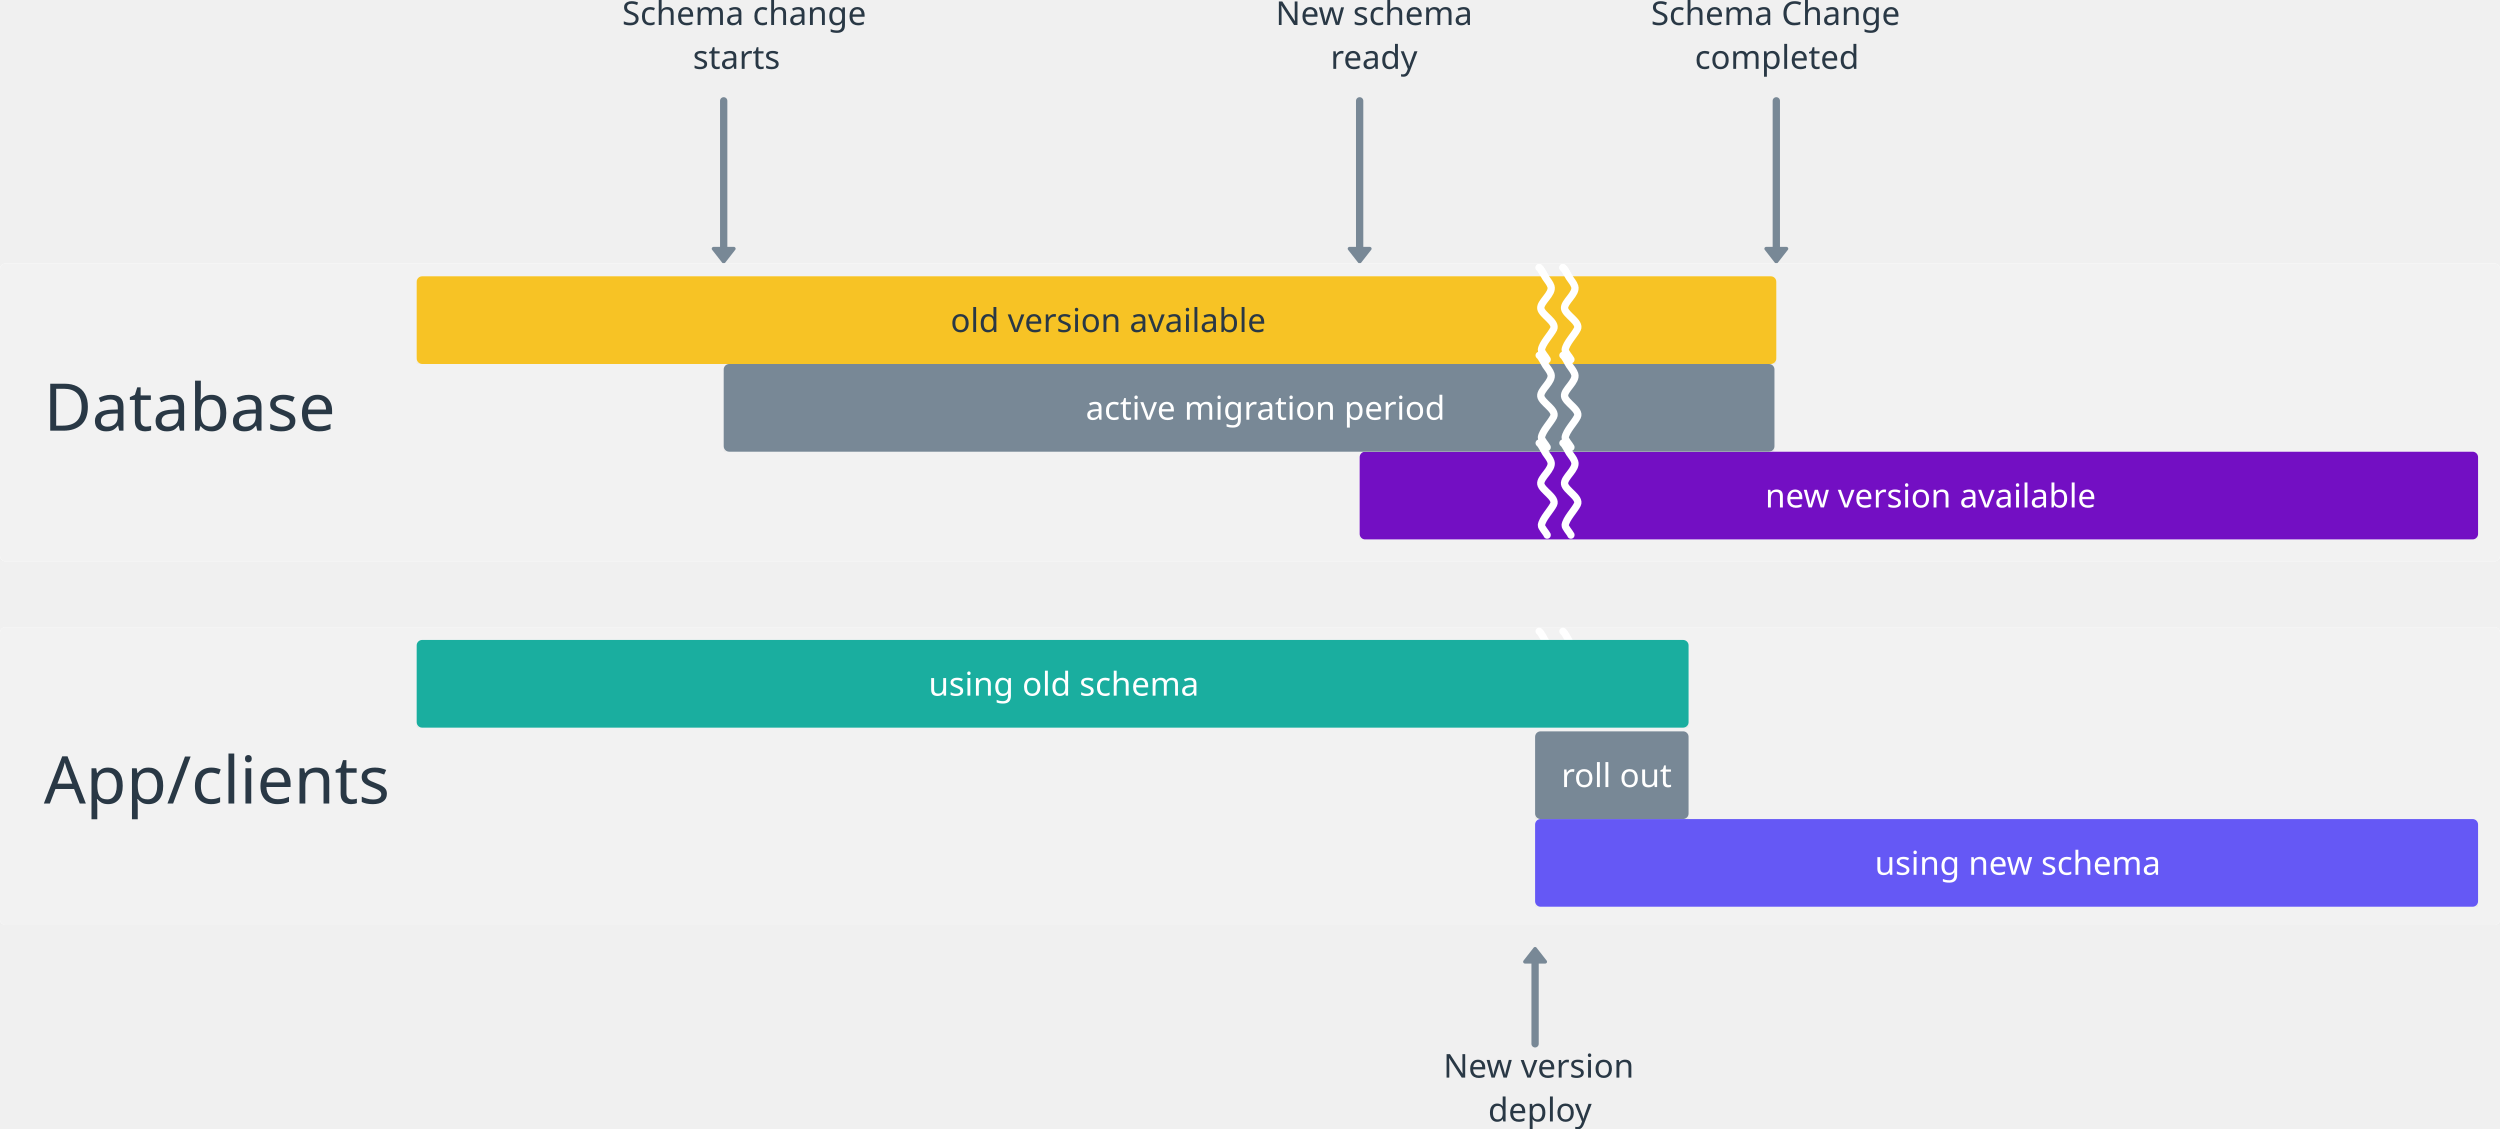
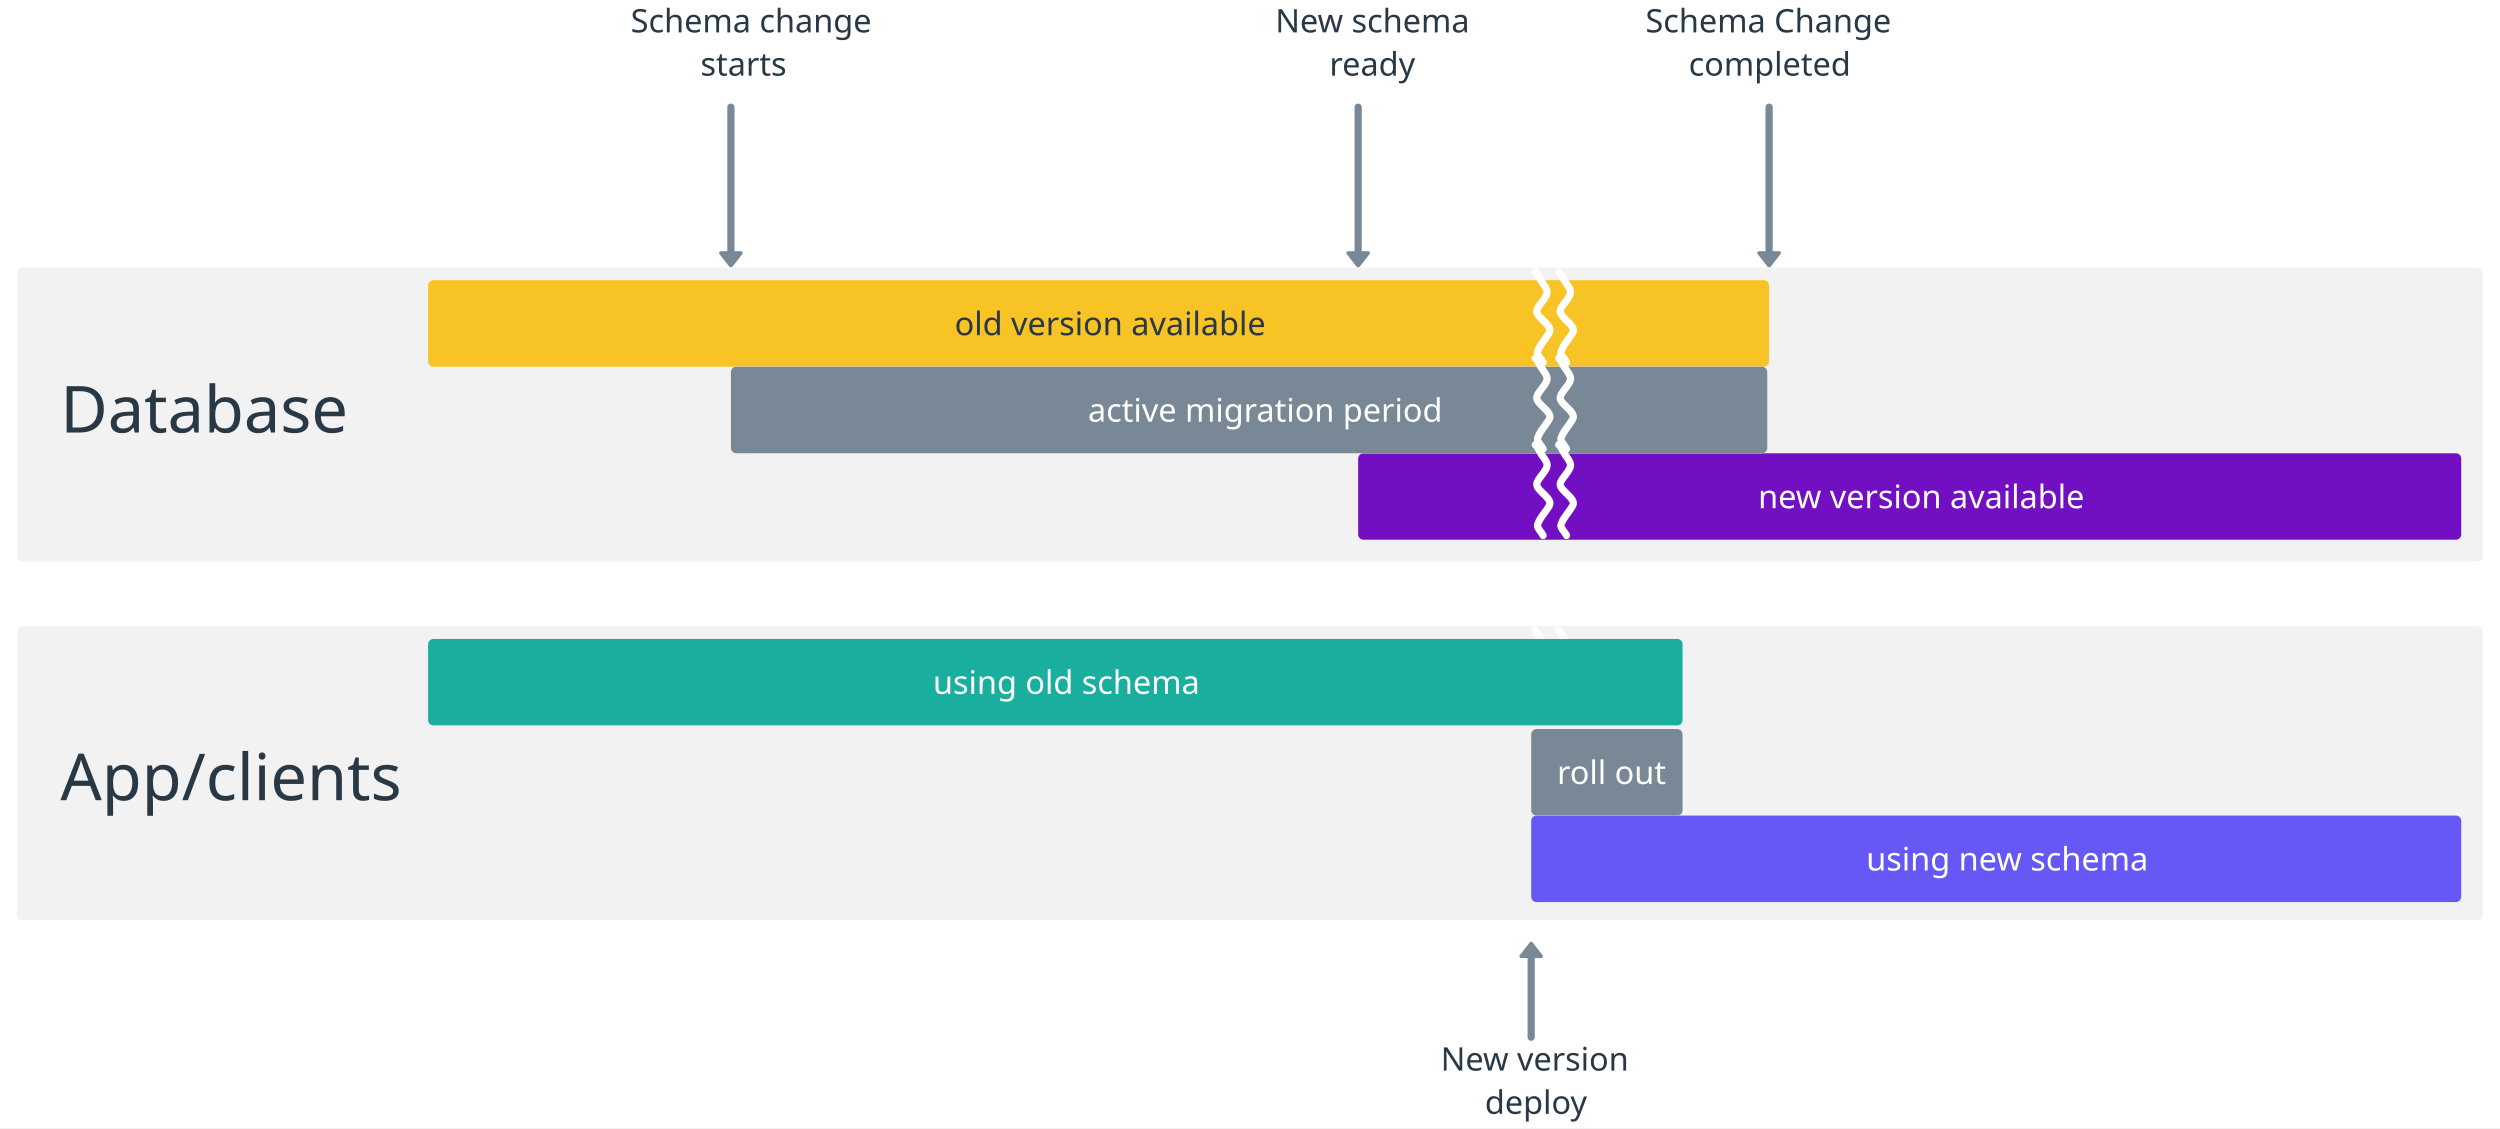
- <svg xmlns="http://www.w3.org/2000/svg" version="1.1" viewBox="-852 -60 1368 617.297" width="1368" height="617.297" id="svg155" style="-moz-osx-font-smoothing:auto;-webkit-font-smoothing:auto">
+ <svg xmlns="http://www.w3.org/2000/svg" version="1.1" viewBox="-852 -60 1387 625.87" width="1387" height="625.87" id="svg155" style="-moz-osx-font-smoothing:auto;-webkit-font-smoothing:auto">
  <defs id="defs1" style="-moz-osx-font-smoothing:auto;-webkit-font-smoothing:auto">
    <style id="style1" style="-moz-osx-font-smoothing:auto;-webkit-font-smoothing:auto">@font-face{
    font-family:"DIN Next";
    font-weight: 400;
    src:url("https://whimsical.com/fonts/139e8e25-0eea-4cb4-a5d4-79048803e73d.eot?#iefix");
    src:url("https://whimsical.com/fonts/139e8e25-0eea-4cb4-a5d4-79048803e73d.eot?#iefix") format("eot"),url("https://whimsical.com/fonts/094b15e3-94bd-435b-a595-d40edfde661a.woff2") format("woff2"),url("https://whimsical.com/fonts/7e5fbe11-4858-4bd1-9ec6-a1d9f9d227aa.woff") format("woff"),url("https://whimsical.com/fonts/0f11eff9-9f05-46f5-9703-027c510065d7.ttf") format("truetype"),url("https://whimsical.com/fonts/48b61978-3f30-4274-823c-5cdcd1876918.svg#48b61978-3f30-4274-823c-5cdcd1876918") format("svg");
}
@font-face{
    font-family:"DIN Next";
    font-weight: 400;
    font-style: italic;
    src:url("https://whimsical.com/fonts/df24d5e8-5087-42fd-99b1-b16042d666c8.eot?#iefix");
    src:url("https://whimsical.com/fonts/df24d5e8-5087-42fd-99b1-b16042d666c8.eot?#iefix") format("eot"),url("https://whimsical.com/fonts/46251881-ffe9-4bfb-99c7-d6ce3bebaf3e.woff2") format("woff2"),url("https://whimsical.com/fonts/790ebbf2-62c5-4a32-946f-99d405f9243e.woff") format("woff"),url("https://whimsical.com/fonts/d28199e6-0f4a-42df-97f4-606701c6f75a.ttf") format("truetype"),url("https://whimsical.com/fonts/37a462c0-d86e-492c-b9ab-35e6bd417f6c.svg#37a462c0-d86e-492c-b9ab-35e6bd417f6c") format("svg");
}
@font-face{
    font-weight: 500;
    font-family:"DIN Next";
    src:url("https://whimsical.com/fonts/c5b058fc-55ce-4e06-a175-5c7d9a7e90f4.eot?#iefix");
    src:url("https://whimsical.com/fonts/c5b058fc-55ce-4e06-a175-5c7d9a7e90f4.eot?#iefix") format("eot"),url("https://whimsical.com/fonts/7b29ae40-30ff-4f99-a2b9-cde88669fa2f.woff2") format("woff2"),url("https://whimsical.com/fonts/bf73077c-e354-4562-a085-f4703eb1d653.woff") format("woff"),url("https://whimsical.com/fonts/0ffa6947-5317-4d07-b525-14d08a028821.ttf") format("truetype"),url("https://whimsical.com/fonts/9e423e45-5450-4991-a157-dbe6cf61eb4e.svg#9e423e45-5450-4991-a157-dbe6cf61eb4e") format("svg");
}
@font-face{
    font-family:"DIN Next";
    font-weight: 500;
    font-style: italic;
    src:url("https://whimsical.com/fonts/9897c008-fd65-48a4-afc7-36de2fea97b9.eot?#iefix");
    src:url("https://whimsical.com/fonts/9897c008-fd65-48a4-afc7-36de2fea97b9.eot?#iefix") format("eot"),url("https://whimsical.com/fonts/c7717981-647d-4b76-8817-33062e42d11f.woff2") format("woff2"),url("https://whimsical.com/fonts/b852cd4c-1255-40b1-a2be-73a9105b0155.woff") format("woff"),url("https://whimsical.com/fonts/821b00ad-e741-4e2d-af1a-85594367c8a2.ttf") format("truetype"),url("https://whimsical.com/fonts/d3e3b689-a6b0-45f2-b279-f5e194f87409.svg#d3e3b689-a6b0-45f2-b279-f5e194f87409") format("svg");
}
@font-face{
    font-weight: 700;
    font-family:"DIN Next";
    src:url("https://whimsical.com/fonts/81cd3b08-fd39-4ae3-8d05-9d24709eba84.eot?#iefix");
    src:url("https://whimsical.com/fonts/81cd3b08-fd39-4ae3-8d05-9d24709eba84.eot?#iefix") format("eot"),url("https://whimsical.com/fonts/31704504-4671-47a6-a61e-397f07410d91.woff2") format("woff2"),url("https://whimsical.com/fonts/b8a280da-481f-44a0-8d9c-1bc64bd7227c.woff") format("woff"),url("https://whimsical.com/fonts/276d122a-0fab-447b-9fc0-5d7fb0eafce2.ttf") format("truetype"),url("https://whimsical.com/fonts/8fb8273a-8213-4928-808b-b5bfaf3fd7e9.svg#8fb8273a-8213-4928-808b-b5bfaf3fd7e9") format("svg");
}
@font-face{
    font-family:"DIN Next";
    font-weight: 700;
    font-style: italic;
    src:url("https://whimsical.com/fonts/00cc6df3-ed32-4004-8dd8-1c576600a408.eot?#iefix");
    src:url("https://whimsical.com/fonts/00cc6df3-ed32-4004-8dd8-1c576600a408.eot?#iefix") format("eot"),url("https://whimsical.com/fonts/4132c4c8-680c-4d6d-9251-a2da38503bbd.woff2") format("woff2"),url("https://whimsical.com/fonts/366401fe-6df4-47be-8f55-8a411cff0dd2.woff") format("woff"),url("https://whimsical.com/fonts/dbe4f7ba-fc16-44a6-a577-571620e9edaf.ttf") format("truetype"),url("https://whimsical.com/fonts/f874edca-ee87-4ccf-8b1d-921fbc3c1c36.svg#f874edca-ee87-4ccf-8b1d-921fbc3c1c36") format("svg");
}

@font-face {
    font-family: 'PFDINMonoPro';
    src:url('https://whimsical.com/fonts/PFDINMonoPro-Regular.woff') format('woff');
    font-weight: 400;
}
@font-face {
    font-family: 'PFDINMonoPro';
    src:url('https://whimsical.com/fonts/PFDINMonoPro-Italic.woff') format('woff');
    font-style: italic;
    font-weight: 400;
}
@font-face {
    font-family: 'PFDINMonoPro';
    src:url('https://whimsical.com/fonts/PFDINMonoPro-Bold.woff') format('woff');
    font-weight: 700;
}
@font-face {
    font-family: 'PFDINMonoPro';
    src:url('https://whimsical.com/fonts/PFDINMonoPro-BoldItalic.woff') format('woff');
    font-style: italic;
    font-weight: 700;
}
* {-webkit-font-smoothing: auto; -moz-osx-font-smoothing: auto;}@media print { svg { width: 100%; height: 100%; } }</style>
    <g id="g1" style="-moz-osx-font-smoothing:auto;-webkit-font-smoothing:auto">
      <filter id="white-fill-shadow" x="0" y="0" width="1" height="1" style="-moz-osx-font-smoothing:auto;-webkit-font-smoothing:auto">
        <feDropShadow dx="0" dy="2" stdDeviation="6" flood-opacity="0.03" flood-color="#000000" />
      </filter>
      <filter id="light-gray-fill-shadow" style="-moz-osx-font-smoothing:auto;-webkit-font-smoothing:auto">
        <feDropShadow dx="0" dy="2" stdDeviation="6" flood-opacity="0.09" flood-color="#000000" />
      </filter>
      <filter id="yellow-fill-shadow" x="0" y="0" width="1" height="1" style="-moz-osx-font-smoothing:auto;-webkit-font-smoothing:auto">
        <feDropShadow dx="0" dy="2" stdDeviation="6" flood-opacity="0.12" flood-color="#000000" />
      </filter>
      <filter id="fill-shadow" x="0" y="0" width="1" height="1" style="-moz-osx-font-smoothing:auto;-webkit-font-smoothing:auto">
        <feDropShadow dx="0" dy="2" stdDeviation="6" flood-opacity="0.16" flood-color="#000000" />
      </filter>
      <filter id="frame-shadow" style="-moz-osx-font-smoothing:auto;-webkit-font-smoothing:auto">
        <feDropShadow dx="0" dy="3" stdDeviation="8" flood-opacity="0.06" flood-color="#000000" />
      </filter>
      <filter id="button-shadow" style="-moz-osx-font-smoothing:auto;-webkit-font-smoothing:auto">
        <feDropShadow dx="0" dy="2" stdDeviation="6" flood-opacity="0.03" flood-color="#000000" />
      </filter>
      <filter id="button-hover-shadow" style="-moz-osx-font-smoothing:auto;-webkit-font-smoothing:auto">
        <feDropShadow dx="0" dy="2" stdDeviation="6" flood-opacity="0.08" flood-color="#000000" />
      </filter>
      <filter id="badge-shadow" style="-moz-osx-font-smoothing:auto;-webkit-font-smoothing:auto">
        <feDropShadow dx="0" dy="2" stdDeviation="6" flood-opacity="0.08" flood-color="#000000" />
      </filter>
    </g>
  </defs>
-   <g id="g16" style="-moz-osx-font-smoothing:auto;-webkit-font-smoothing:auto" transform="translate(0,-28.82422)">
+   <rect width="100%" height="100%" fill="#ffffff" id="rect1" x="-852" y="-60" style="-moz-osx-font-smoothing:auto;-webkit-font-smoothing:auto" />
+   <g id="g16" style="-moz-osx-font-smoothing:auto;-webkit-font-smoothing:auto" transform="translate(9.5,-24.53745)">
    <g class="content" id="g15" style="-moz-osx-font-smoothing:auto;-webkit-font-smoothing:auto">
      <g id="g14" style="-moz-osx-font-smoothing:auto;-webkit-font-smoothing:auto">
        <g id="g13" style="-moz-osx-font-smoothing:auto;-webkit-font-smoothing:auto">
          <g id="g9" style="-moz-osx-font-smoothing:auto;-webkit-font-smoothing:auto">
            <g id="g8" style="-moz-osx-font-smoothing:auto;-webkit-font-smoothing:auto">
              <g id="g7" style="-moz-osx-font-smoothing:auto;-webkit-font-smoothing:auto" />
              <text fill="#293845" id="text7" style="-moz-osx-font-smoothing:auto;-webkit-font-smoothing:auto">
                <tspan x="-153.958" y="-17.5" font-family="'DIN Next', sans-serif" font-size="18px" font-style="normal" font-weight="normal" id="tspan7" style="-moz-osx-font-smoothing:auto;-webkit-font-smoothing:auto">New schema</tspan>
              </text>
            </g>
          </g>
          <g id="g12" style="-moz-osx-font-smoothing:auto;-webkit-font-smoothing:auto">
            <g id="g11" style="-moz-osx-font-smoothing:auto;-webkit-font-smoothing:auto">
              <g id="g10" style="-moz-osx-font-smoothing:auto;-webkit-font-smoothing:auto" />
              <text fill="#293845" id="text10" style="-moz-osx-font-smoothing:auto;-webkit-font-smoothing:auto">
                <tspan x="-123.941" y="6.5" font-family="'DIN Next', sans-serif" font-size="18px" font-style="normal" font-weight="normal" id="tspan10" style="-moz-osx-font-smoothing:auto;-webkit-font-smoothing:auto">ready</tspan>
              </text>
            </g>
          </g>
        </g>
      </g>
    </g>
  </g>
-   <g id="g18" style="-moz-osx-font-smoothing:auto;-webkit-font-smoothing:auto" transform="translate(0,-28.82422)">
+   <g id="g18" style="-moz-osx-font-smoothing:auto;-webkit-font-smoothing:auto" transform="translate(9.5,-24.53745)">
    <g id="g17" style="-moz-osx-font-smoothing:auto;-webkit-font-smoothing:auto">
      <line stroke="#788896" fill="none" stroke-linejoin="round" y1="24" stroke-linecap="round" stroke-width="4" x1="-108" y2="108" x2="-108" id="line16" style="-moz-osx-font-smoothing:auto;-webkit-font-smoothing:auto" />
      <polygon points="-113.541,104.908 -102.459,104.908 -108,112 " fill="#788896" stroke="#788896" stroke-width="2" stroke-linecap="round" stroke-linejoin="round" id="polygon16" style="-moz-osx-font-smoothing:auto;-webkit-font-smoothing:auto" />
    </g>
  </g>
-   <g id="g33" style="-moz-osx-font-smoothing:auto;-webkit-font-smoothing:auto" transform="translate(0,-28.82422)">
+   <g id="g33" style="-moz-osx-font-smoothing:auto;-webkit-font-smoothing:auto" transform="translate(9.5,-24.53745)">
    <g class="content" id="g32" style="-moz-osx-font-smoothing:auto;-webkit-font-smoothing:auto">
      <g id="g31" style="-moz-osx-font-smoothing:auto;-webkit-font-smoothing:auto">
        <g id="g30" style="-moz-osx-font-smoothing:auto;-webkit-font-smoothing:auto">
          <g id="g26" style="-moz-osx-font-smoothing:auto;-webkit-font-smoothing:auto">
            <g id="g25" style="-moz-osx-font-smoothing:auto;-webkit-font-smoothing:auto">
              <g id="g24" style="-moz-osx-font-smoothing:auto;-webkit-font-smoothing:auto" />
              <text fill="#293845" id="text24" style="-moz-osx-font-smoothing:auto;-webkit-font-smoothing:auto">
                <tspan x="51.407" y="-17.5" font-family="'DIN Next', sans-serif" font-size="18px" font-style="normal" font-weight="normal" id="tspan24" style="-moz-osx-font-smoothing:auto;-webkit-font-smoothing:auto">Schema Change</tspan>
              </text>
            </g>
          </g>
          <g id="g29" style="-moz-osx-font-smoothing:auto;-webkit-font-smoothing:auto">
            <g id="g28" style="-moz-osx-font-smoothing:auto;-webkit-font-smoothing:auto">
              <g id="g27" style="-moz-osx-font-smoothing:auto;-webkit-font-smoothing:auto" />
              <text fill="#293845" id="text27" style="-moz-osx-font-smoothing:auto;-webkit-font-smoothing:auto">
                <tspan x="75.374" y="6.5" font-family="'DIN Next', sans-serif" font-size="18px" font-style="normal" font-weight="normal" id="tspan27" style="-moz-osx-font-smoothing:auto;-webkit-font-smoothing:auto">completed</tspan>
              </text>
            </g>
          </g>
        </g>
      </g>
    </g>
  </g>
-   <g id="g35" style="-moz-osx-font-smoothing:auto;-webkit-font-smoothing:auto" transform="translate(0,-28.82422)">
+   <g id="g35" style="-moz-osx-font-smoothing:auto;-webkit-font-smoothing:auto" transform="translate(9.5,-24.53745)">
    <g id="g34" style="-moz-osx-font-smoothing:auto;-webkit-font-smoothing:auto">
      <line stroke="#788896" fill="none" stroke-linejoin="round" y1="24" stroke-linecap="round" stroke-width="4" x1="120" y2="108" x2="120" id="line33" style="-moz-osx-font-smoothing:auto;-webkit-font-smoothing:auto" />
      <polygon points="114.459,104.908 125.541,104.908 120,112 " fill="#788896" stroke="#788896" stroke-width="2" stroke-linecap="round" stroke-linejoin="round" id="polygon33" style="-moz-osx-font-smoothing:auto;-webkit-font-smoothing:auto" />
    </g>
  </g>
-   <g id="g52" style="-moz-osx-font-smoothing:auto;-webkit-font-smoothing:auto" transform="translate(0,-28.82422)">
+   <g id="g52" style="-moz-osx-font-smoothing:auto;-webkit-font-smoothing:auto" transform="translate(9.5,-24.53745)">
    <g class="content" id="g51" style="-moz-osx-font-smoothing:auto;-webkit-font-smoothing:auto">
      <g id="g45" style="-moz-osx-font-smoothing:auto;-webkit-font-smoothing:auto">
        <g id="g44" style="-moz-osx-font-smoothing:auto;-webkit-font-smoothing:auto">
          <g id="g43" style="-moz-osx-font-smoothing:auto;-webkit-font-smoothing:auto">
            <g id="g42" style="-moz-osx-font-smoothing:auto;-webkit-font-smoothing:auto">
              <g id="g41" style="-moz-osx-font-smoothing:auto;-webkit-font-smoothing:auto" />
              <text fill="#293845" id="text41" style="-moz-osx-font-smoothing:auto;-webkit-font-smoothing:auto">
                <tspan x="-511.587" y="-17.5" font-family="'DIN Next', sans-serif" font-size="18px" font-style="normal" font-weight="normal" id="tspan41" style="-moz-osx-font-smoothing:auto;-webkit-font-smoothing:auto">Schema change</tspan>
              </text>
            </g>
          </g>
        </g>
      </g>
      <g id="g50" style="-moz-osx-font-smoothing:auto;-webkit-font-smoothing:auto">
        <g id="g49" style="-moz-osx-font-smoothing:auto;-webkit-font-smoothing:auto">
          <g id="g48" style="-moz-osx-font-smoothing:auto;-webkit-font-smoothing:auto">
            <g id="g47" style="-moz-osx-font-smoothing:auto;-webkit-font-smoothing:auto">
              <g id="g46" style="-moz-osx-font-smoothing:auto;-webkit-font-smoothing:auto" />
              <text fill="#293845" id="text46" style="-moz-osx-font-smoothing:auto;-webkit-font-smoothing:auto">
                <tspan x="-472.87" y="6.5" font-family="'DIN Next', sans-serif" font-size="18px" font-style="normal" font-weight="normal" id="tspan46" style="-moz-osx-font-smoothing:auto;-webkit-font-smoothing:auto">starts</tspan>
              </text>
            </g>
          </g>
        </g>
      </g>
    </g>
  </g>
-   <g id="g54" style="-moz-osx-font-smoothing:auto;-webkit-font-smoothing:auto" transform="translate(0,-28.82422)">
+   <g id="g54" style="-moz-osx-font-smoothing:auto;-webkit-font-smoothing:auto" transform="translate(9.5,-24.53745)">
    <g id="g53" style="-moz-osx-font-smoothing:auto;-webkit-font-smoothing:auto">
      <line stroke="#788896" fill="none" stroke-linejoin="round" y1="24" stroke-linecap="round" stroke-width="4" x1="-456" y2="108" x2="-456" id="line52" style="-moz-osx-font-smoothing:auto;-webkit-font-smoothing:auto" />
      <polygon points="-461.541,104.908 -450.459,104.908 -456,112 " fill="#788896" stroke="#788896" stroke-width="2" stroke-linecap="round" stroke-linejoin="round" id="polygon52" style="-moz-osx-font-smoothing:auto;-webkit-font-smoothing:auto" />
    </g>
  </g>
-   <g id="g104" style="-moz-osx-font-smoothing:auto;-webkit-font-smoothing:auto" transform="translate(0,-28.82422)">
+   <g id="g104" style="-moz-osx-font-smoothing:auto;-webkit-font-smoothing:auto" transform="translate(9.5,-24.53745)">
    <rect x="-852" y="113" width="1368" height="163" rx="3" ry="3" fill="#ffffff" filter="url(#white-fill-shadow)" id="rect54" style="-moz-osx-font-smoothing:auto;-webkit-font-smoothing:auto" />
    <g id="g55" style="-moz-osx-font-smoothing:auto;-webkit-font-smoothing:auto">
      <rect x="-852" y="113" width="1368" height="163" rx="3" ry="3" fill="#FFFFFF" id="rect55" style="fill:#f2f2f2;-moz-osx-font-smoothing:auto;-webkit-font-smoothing:auto" />
    </g>
    <g id="g103" style="-moz-osx-font-smoothing:auto;-webkit-font-smoothing:auto">
      <g id="g59" style="-moz-osx-font-smoothing:auto;-webkit-font-smoothing:auto">
        <g id="g58" style="-moz-osx-font-smoothing:auto;-webkit-font-smoothing:auto">
          <g id="g56" style="-moz-osx-font-smoothing:auto;-webkit-font-smoothing:auto">
            <path d="m -9.76,115.272 c 1.305,1.076 2.532,3.97 3.493,5.436 1.022,1.56 2.382,3.041 2.947,4.812 1.274,3.997 -6.067,8.626 -5.547,12.142 0.521,3.516 8.823,7.458 7.001,11.202 -1.508,3.099 -6.227,7.839 -6.67,11.365 -0.142,1.133 2.521,4.067 3.091,5.213 0.045,0.09 0.045,0.405 0.045,0.079" fill="none" stroke="#ffffff" stroke-linecap="round" stroke-linejoin="round" stroke-width="4" id="path55" style="-moz-osx-font-smoothing:auto;-webkit-font-smoothing:auto" />
          </g>
          <g id="g57" style="-moz-osx-font-smoothing:auto;-webkit-font-smoothing:auto">
            <path d="m 3.24,115.272 c 1.305,1.076 2.532,3.97 3.493,5.436 1.022,1.56 2.382,3.041 2.947,4.812 1.274,3.997 -6.067,8.626 -5.547,12.142 0.521,3.516 8.823,7.458 7.001,11.202 -1.508,3.099 -6.227,7.839 -6.67,11.365 -0.142,1.133 2.521,4.067 3.091,5.213 0.045,0.09 0.045,0.405 0.045,0.079" fill="none" stroke="#ffffff" stroke-linecap="round" stroke-linejoin="round" stroke-width="4" id="path56" style="-moz-osx-font-smoothing:auto;-webkit-font-smoothing:auto" />
          </g>
        </g>
      </g>
      <g id="g67" style="-moz-osx-font-smoothing:auto;-webkit-font-smoothing:auto">
        <rect x="-108" y="216" width="612" height="48" rx="3" ry="3" fill="#ffffff" filter="url(#fill-shadow)" id="rect59" style="-moz-osx-font-smoothing:auto;-webkit-font-smoothing:auto" />
        <g id="g66" style="-moz-osx-font-smoothing:auto;-webkit-font-smoothing:auto">
          <rect x="-108" y="216" width="612" height="48" rx="3" ry="3" fill="#730fc3" id="rect60" style="-moz-osx-font-smoothing:auto;-webkit-font-smoothing:auto" />
          <g class="content" id="g65" style="-moz-osx-font-smoothing:auto;-webkit-font-smoothing:auto">
            <g id="g64" style="-moz-osx-font-smoothing:auto;-webkit-font-smoothing:auto">
              <g id="g63" style="-moz-osx-font-smoothing:auto;-webkit-font-smoothing:auto">
                <g id="g62" style="-moz-osx-font-smoothing:auto;-webkit-font-smoothing:auto">
                  <g id="g61" style="-moz-osx-font-smoothing:auto;-webkit-font-smoothing:auto">
                    <g id="g60" style="-moz-osx-font-smoothing:auto;-webkit-font-smoothing:auto" />
                    <text fill="#ffffff" id="text60" style="-moz-osx-font-smoothing:auto;-webkit-font-smoothing:auto">
                      <tspan x="113.904" y="246.5" font-family="'DIN Next', sans-serif" font-size="18px" font-style="normal" font-weight="normal" id="tspan60" style="-moz-osx-font-smoothing:auto;-webkit-font-smoothing:auto">new version available</tspan>
                    </text>
                  </g>
                </g>
              </g>
            </g>
          </g>
        </g>
      </g>
      <g id="g75" style="-moz-osx-font-smoothing:auto;-webkit-font-smoothing:auto">
        <rect x="-624" y="120" width="744" height="48" rx="3" ry="3" fill="#ffffff" filter="url(#yellow-fill-shadow)" id="rect67" style="-moz-osx-font-smoothing:auto;-webkit-font-smoothing:auto" />
        <g id="g74" style="-moz-osx-font-smoothing:auto;-webkit-font-smoothing:auto">
          <rect x="-624" y="120" width="744" height="48" rx="3" ry="3" fill="#f7c325" id="rect68" style="-moz-osx-font-smoothing:auto;-webkit-font-smoothing:auto" />
          <g class="content" id="g73" style="-moz-osx-font-smoothing:auto;-webkit-font-smoothing:auto">
            <g id="g72" style="-moz-osx-font-smoothing:auto;-webkit-font-smoothing:auto">
              <g id="g71" style="-moz-osx-font-smoothing:auto;-webkit-font-smoothing:auto">
                <g id="g70" style="-moz-osx-font-smoothing:auto;-webkit-font-smoothing:auto">
                  <g id="g69" style="-moz-osx-font-smoothing:auto;-webkit-font-smoothing:auto">
                    <g id="g68" style="-moz-osx-font-smoothing:auto;-webkit-font-smoothing:auto" />
                    <text fill="#293845" id="text68" style="-moz-osx-font-smoothing:auto;-webkit-font-smoothing:auto">
                      <tspan x="-331.866" y="150.5" font-family="'DIN Next', sans-serif" font-size="18px" font-style="normal" font-weight="normal" id="tspan68" style="-moz-osx-font-smoothing:auto;-webkit-font-smoothing:auto">old version available</tspan>
                    </text>
                  </g>
                </g>
              </g>
            </g>
          </g>
        </g>
      </g>
      <g id="g83" style="-moz-osx-font-smoothing:auto;-webkit-font-smoothing:auto">
        <rect x="-456" y="168" width="575" height="48" rx="3" ry="3" fill="#ffffff" filter="url(#fill-shadow)" id="rect75" style="-moz-osx-font-smoothing:auto;-webkit-font-smoothing:auto" />
        <g id="g82" style="-moz-osx-font-smoothing:auto;-webkit-font-smoothing:auto">
          <rect x="-456" y="168" width="575" height="48" rx="3" ry="3" fill="#788896" id="rect76" style="-moz-osx-font-smoothing:auto;-webkit-font-smoothing:auto" />
          <g class="content" id="g81" style="-moz-osx-font-smoothing:auto;-webkit-font-smoothing:auto">
            <g id="g80" style="-moz-osx-font-smoothing:auto;-webkit-font-smoothing:auto">
              <g id="g79" style="-moz-osx-font-smoothing:auto;-webkit-font-smoothing:auto">
                <g id="g78" style="-moz-osx-font-smoothing:auto;-webkit-font-smoothing:auto">
                  <g id="g77" style="-moz-osx-font-smoothing:auto;-webkit-font-smoothing:auto">
                    <g id="g76" style="-moz-osx-font-smoothing:auto;-webkit-font-smoothing:auto" />
                    <text fill="#ffffff" id="text76" style="-moz-osx-font-smoothing:auto;-webkit-font-smoothing:auto">
                      <tspan x="-257.897" y="198.5" font-family="'DIN Next', sans-serif" font-size="18px" font-style="normal" font-weight="normal" id="tspan76" style="-moz-osx-font-smoothing:auto;-webkit-font-smoothing:auto">active migration period</tspan>
                    </text>
                  </g>
                </g>
              </g>
            </g>
          </g>
        </g>
      </g>
      <g id="g87" style="-moz-osx-font-smoothing:auto;-webkit-font-smoothing:auto">
        <g id="g86" style="-moz-osx-font-smoothing:auto;-webkit-font-smoothing:auto">
          <g id="g84" style="-moz-osx-font-smoothing:auto;-webkit-font-smoothing:auto">
            <path d="m -9.76,163.272 c 1.305,1.076 2.532,3.97 3.493,5.436 1.022,1.56 2.382,3.041 2.947,4.812 1.274,3.997 -6.067,8.626 -5.547,12.142 0.521,3.516 8.823,7.458 7.001,11.202 -1.508,3.099 -6.227,7.839 -6.67,11.365 -0.142,1.133 2.521,4.067 3.091,5.213 0.045,0.09 0.045,0.405 0.045,0.079" fill="none" stroke="#ffffff" stroke-linecap="round" stroke-linejoin="round" stroke-width="4" id="path83" style="-moz-osx-font-smoothing:auto;-webkit-font-smoothing:auto" />
          </g>
          <g id="g85" style="-moz-osx-font-smoothing:auto;-webkit-font-smoothing:auto">
            <path d="m 3.24,163.272 c 1.305,1.076 2.532,3.97 3.493,5.436 1.022,1.56 2.382,3.041 2.947,4.812 1.274,3.997 -6.067,8.626 -5.547,12.142 0.521,3.516 8.823,7.458 7.001,11.202 -1.508,3.099 -6.227,7.839 -6.67,11.365 -0.142,1.133 2.521,4.067 3.091,5.213 0.045,0.09 0.045,0.405 0.045,0.079" fill="none" stroke="#ffffff" stroke-linecap="round" stroke-linejoin="round" stroke-width="4" id="path84" style="-moz-osx-font-smoothing:auto;-webkit-font-smoothing:auto" />
          </g>
        </g>
      </g>
      <g id="g91" style="-moz-osx-font-smoothing:auto;-webkit-font-smoothing:auto">
        <g id="g90" style="-moz-osx-font-smoothing:auto;-webkit-font-smoothing:auto">
          <g id="g88" style="-moz-osx-font-smoothing:auto;-webkit-font-smoothing:auto">
            <path d="m -9.76,211.272 c 1.305,1.076 2.532,3.97 3.493,5.436 1.022,1.56 2.382,3.041 2.947,4.812 1.274,3.997 -6.067,8.626 -5.547,12.142 0.521,3.516 8.823,7.458 7.001,11.202 -1.508,3.099 -6.227,7.839 -6.67,11.365 -0.142,1.133 2.521,4.067 3.091,5.213 0.045,0.09 0.045,0.405 0.045,0.079" fill="none" stroke="#ffffff" stroke-linecap="round" stroke-linejoin="round" stroke-width="4" id="path87" style="-moz-osx-font-smoothing:auto;-webkit-font-smoothing:auto" />
          </g>
          <g id="g89" style="-moz-osx-font-smoothing:auto;-webkit-font-smoothing:auto">
            <path d="m 3.24,211.272 c 1.305,1.076 2.532,3.97 3.493,5.436 1.022,1.56 2.382,3.041 2.947,4.812 1.274,3.997 -6.067,8.626 -5.547,12.142 0.521,3.516 8.823,7.458 7.001,11.202 -1.508,3.099 -6.227,7.839 -6.67,11.365 -0.142,1.133 2.521,4.067 3.091,5.213 0.045,0.09 0.045,0.405 0.045,0.079" fill="none" stroke="#ffffff" stroke-linecap="round" stroke-linejoin="round" stroke-width="4" id="path88" style="-moz-osx-font-smoothing:auto;-webkit-font-smoothing:auto" />
          </g>
        </g>
      </g>
      <g id="g98" style="-moz-osx-font-smoothing:auto;-webkit-font-smoothing:auto">
        <g class="content" id="g97" style="-moz-osx-font-smoothing:auto;-webkit-font-smoothing:auto">
          <g id="g96" style="-moz-osx-font-smoothing:auto;-webkit-font-smoothing:auto">
            <g id="g95" style="-moz-osx-font-smoothing:auto;-webkit-font-smoothing:auto">
              <g id="g94" style="-moz-osx-font-smoothing:auto;-webkit-font-smoothing:auto">
                <g id="g93" style="-moz-osx-font-smoothing:auto;-webkit-font-smoothing:auto">
                  <g id="g92" style="-moz-osx-font-smoothing:auto;-webkit-font-smoothing:auto" />
                  <text fill="#293845" id="text92" style="-moz-osx-font-smoothing:auto;-webkit-font-smoothing:auto">
                    <tspan x="-828" y="204.5" font-family="'DIN Next', sans-serif" font-size="36px" font-style="normal" font-weight="normal" id="tspan92" style="-moz-osx-font-smoothing:auto;-webkit-font-smoothing:auto">Database</tspan>
                  </text>
                </g>
              </g>
            </g>
          </g>
        </g>
      </g>
      <g id="g102" style="-moz-osx-font-smoothing:auto;-webkit-font-smoothing:auto">
        <g id="g101" style="-moz-osx-font-smoothing:auto;-webkit-font-smoothing:auto">
          <g id="g99" style="-moz-osx-font-smoothing:auto;-webkit-font-smoothing:auto">
            <path d="m -9.76,115.272 c 1.305,1.076 2.532,3.97 3.493,5.436 1.022,1.56 2.382,3.041 2.947,4.812 1.274,3.997 -6.067,8.626 -5.547,12.142 0.521,3.516 8.823,7.458 7.001,11.202 -1.508,3.099 -6.227,7.839 -6.67,11.365 -0.142,1.133 2.521,4.067 3.091,5.213 0.045,0.09 0.045,0.405 0.045,0.079" fill="none" stroke="#ffffff" stroke-linecap="round" stroke-linejoin="round" stroke-width="4" id="path98" style="-moz-osx-font-smoothing:auto;-webkit-font-smoothing:auto" />
          </g>
          <g id="g100" style="-moz-osx-font-smoothing:auto;-webkit-font-smoothing:auto">
            <path d="m 3.24,115.272 c 1.305,1.076 2.532,3.97 3.493,5.436 1.022,1.56 2.382,3.041 2.947,4.812 1.274,3.997 -6.067,8.626 -5.547,12.142 0.521,3.516 8.823,7.458 7.001,11.202 -1.508,3.099 -6.227,7.839 -6.67,11.365 -0.142,1.133 2.521,4.067 3.091,5.213 0.045,0.09 0.045,0.405 0.045,0.079" fill="none" stroke="#ffffff" stroke-linecap="round" stroke-linejoin="round" stroke-width="4" id="path99" style="-moz-osx-font-smoothing:auto;-webkit-font-smoothing:auto" />
          </g>
        </g>
      </g>
    </g>
  </g>
-   <g id="g143" style="-moz-osx-font-smoothing:auto;-webkit-font-smoothing:auto" transform="translate(0,-28.82422)">
+   <g id="g143" style="-moz-osx-font-smoothing:auto;-webkit-font-smoothing:auto" transform="translate(9.5,-24.53745)">
    <rect x="-852" y="312" width="1368" height="163" rx="3" ry="3" fill="#ffffff" filter="url(#white-fill-shadow)" id="rect104" style="-moz-osx-font-smoothing:auto;-webkit-font-smoothing:auto" />
    <g id="g105" style="-moz-osx-font-smoothing:auto;-webkit-font-smoothing:auto">
      <rect x="-852" y="312" width="1368" height="163" rx="3" ry="3" fill="#FFFFFF" id="rect105" style="fill:#f2f2f2;-moz-osx-font-smoothing:auto;-webkit-font-smoothing:auto" />
    </g>
    <g id="g142" style="-moz-osx-font-smoothing:auto;-webkit-font-smoothing:auto">
      <g id="g114" style="-moz-osx-font-smoothing:auto;-webkit-font-smoothing:auto">
        <rect x="-12" y="369" width="84" height="48" rx="3" ry="3" fill="#ffffff" filter="url(#fill-shadow)" id="rect106" style="-moz-osx-font-smoothing:auto;-webkit-font-smoothing:auto" />
        <g id="g113" style="-moz-osx-font-smoothing:auto;-webkit-font-smoothing:auto">
          <rect x="-12" y="369" width="84" height="48" rx="3" ry="3" fill="#788896" id="rect107" style="-moz-osx-font-smoothing:auto;-webkit-font-smoothing:auto" />
          <g class="content" id="g112" style="-moz-osx-font-smoothing:auto;-webkit-font-smoothing:auto">
            <g id="g111" style="-moz-osx-font-smoothing:auto;-webkit-font-smoothing:auto">
              <g id="g110" style="-moz-osx-font-smoothing:auto;-webkit-font-smoothing:auto">
                <g id="g109" style="-moz-osx-font-smoothing:auto;-webkit-font-smoothing:auto">
                  <g id="g108" style="-moz-osx-font-smoothing:auto;-webkit-font-smoothing:auto">
                    <g id="g107" style="-moz-osx-font-smoothing:auto;-webkit-font-smoothing:auto" />
                    <text fill="#ffffff" id="text107" style="-moz-osx-font-smoothing:auto;-webkit-font-smoothing:auto">
                      <tspan x="2.36" y="399.5" font-family="'DIN Next', sans-serif" font-size="18px" font-style="normal" font-weight="normal" id="tspan107" style="-moz-osx-font-smoothing:auto;-webkit-font-smoothing:auto">roll out</tspan>
                    </text>
                  </g>
                </g>
              </g>
            </g>
          </g>
        </g>
      </g>
      <g id="g118" style="-moz-osx-font-smoothing:auto;-webkit-font-smoothing:auto">
        <g id="g117" style="-moz-osx-font-smoothing:auto;-webkit-font-smoothing:auto">
          <g id="g115" style="-moz-osx-font-smoothing:auto;-webkit-font-smoothing:auto">
            <path d="m -9.76,314.272 c 1.305,1.076 2.532,3.97 3.493,5.436 1.022,1.56 2.382,3.041 2.947,4.812 1.274,3.997 -6.067,8.626 -5.547,12.142 0.521,3.516 8.823,7.458 7.001,11.202 -1.508,3.099 -6.227,7.839 -6.67,11.365 -0.142,1.133 2.521,4.067 3.091,5.213 0.045,0.09 0.045,0.405 0.045,0.079" fill="none" stroke="#ffffff" stroke-linecap="round" stroke-linejoin="round" stroke-width="4" id="path114" style="-moz-osx-font-smoothing:auto;-webkit-font-smoothing:auto" />
          </g>
          <g id="g116" style="-moz-osx-font-smoothing:auto;-webkit-font-smoothing:auto">
            <path d="m 3.24,314.272 c 1.305,1.076 2.532,3.97 3.493,5.436 1.022,1.56 2.382,3.041 2.947,4.812 1.274,3.997 -6.067,8.626 -5.547,12.142 0.521,3.516 8.823,7.458 7.001,11.202 -1.508,3.099 -6.227,7.839 -6.67,11.365 -0.142,1.133 2.521,4.067 3.091,5.213 0.045,0.09 0.045,0.405 0.045,0.079" fill="none" stroke="#ffffff" stroke-linecap="round" stroke-linejoin="round" stroke-width="4" id="path115" style="-moz-osx-font-smoothing:auto;-webkit-font-smoothing:auto" />
          </g>
        </g>
      </g>
      <g id="g126" style="-moz-osx-font-smoothing:auto;-webkit-font-smoothing:auto">
        <rect x="-12" y="417" width="516" height="48" rx="3" ry="3" fill="#ffffff" filter="url(#fill-shadow)" id="rect118" style="-moz-osx-font-smoothing:auto;-webkit-font-smoothing:auto" />
        <g id="g125" style="-moz-osx-font-smoothing:auto;-webkit-font-smoothing:auto">
          <rect x="-12" y="417" width="516" height="48" rx="3" ry="3" fill="#6558f5" id="rect119" style="-moz-osx-font-smoothing:auto;-webkit-font-smoothing:auto" />
          <g class="content" id="g124" style="-moz-osx-font-smoothing:auto;-webkit-font-smoothing:auto">
            <g id="g123" style="-moz-osx-font-smoothing:auto;-webkit-font-smoothing:auto">
              <g id="g122" style="-moz-osx-font-smoothing:auto;-webkit-font-smoothing:auto">
                <g id="g121" style="-moz-osx-font-smoothing:auto;-webkit-font-smoothing:auto">
                  <g id="g120" style="-moz-osx-font-smoothing:auto;-webkit-font-smoothing:auto">
                    <g id="g119" style="-moz-osx-font-smoothing:auto;-webkit-font-smoothing:auto" />
                    <text fill="#ffffff" id="text119" style="-moz-osx-font-smoothing:auto;-webkit-font-smoothing:auto">
                      <tspan x="173.882" y="447.5" font-family="'DIN Next', sans-serif" font-size="18px" font-style="normal" font-weight="normal" id="tspan119" style="-moz-osx-font-smoothing:auto;-webkit-font-smoothing:auto">using new schema</tspan>
                    </text>
                  </g>
                </g>
              </g>
            </g>
          </g>
        </g>
      </g>
      <g id="g134" style="-moz-osx-font-smoothing:auto;-webkit-font-smoothing:auto">
        <rect x="-624" y="319" width="696" height="48" rx="3" ry="3" fill="#ffffff" filter="url(#fill-shadow)" id="rect126" style="-moz-osx-font-smoothing:auto;-webkit-font-smoothing:auto" />
        <g id="g133" style="-moz-osx-font-smoothing:auto;-webkit-font-smoothing:auto">
          <rect x="-624" y="319" width="696" height="48" rx="3" ry="3" fill="#1aae9f" id="rect127" style="-moz-osx-font-smoothing:auto;-webkit-font-smoothing:auto" />
          <g class="content" id="g132" style="-moz-osx-font-smoothing:auto;-webkit-font-smoothing:auto">
            <g id="g131" style="-moz-osx-font-smoothing:auto;-webkit-font-smoothing:auto">
              <g id="g130" style="-moz-osx-font-smoothing:auto;-webkit-font-smoothing:auto">
                <g id="g129" style="-moz-osx-font-smoothing:auto;-webkit-font-smoothing:auto">
                  <g id="g128" style="-moz-osx-font-smoothing:auto;-webkit-font-smoothing:auto">
                    <g id="g127" style="-moz-osx-font-smoothing:auto;-webkit-font-smoothing:auto" />
                    <text fill="#ffffff" id="text127" style="-moz-osx-font-smoothing:auto;-webkit-font-smoothing:auto">
                      <tspan x="-343.888" y="349.5" font-family="'DIN Next', sans-serif" font-size="18px" font-style="normal" font-weight="normal" id="tspan127" style="-moz-osx-font-smoothing:auto;-webkit-font-smoothing:auto">using old schema</tspan>
                    </text>
                  </g>
                </g>
              </g>
            </g>
          </g>
        </g>
      </g>
      <g id="g141" style="-moz-osx-font-smoothing:auto;-webkit-font-smoothing:auto">
        <g class="content" id="g140" style="-moz-osx-font-smoothing:auto;-webkit-font-smoothing:auto">
          <g id="g139" style="-moz-osx-font-smoothing:auto;-webkit-font-smoothing:auto">
            <g id="g138" style="-moz-osx-font-smoothing:auto;-webkit-font-smoothing:auto">
              <g id="g137" style="-moz-osx-font-smoothing:auto;-webkit-font-smoothing:auto">
                <g id="g136" style="-moz-osx-font-smoothing:auto;-webkit-font-smoothing:auto">
                  <g id="g135" style="-moz-osx-font-smoothing:auto;-webkit-font-smoothing:auto" />
                  <text fill="#293845" id="text135" style="-moz-osx-font-smoothing:auto;-webkit-font-smoothing:auto">
                    <tspan x="-828" y="408.5" font-family="'DIN Next', sans-serif" font-size="36px" font-style="normal" font-weight="normal" id="tspan135" style="-moz-osx-font-smoothing:auto;-webkit-font-smoothing:auto">App/clients</tspan>
                  </text>
                </g>
              </g>
            </g>
          </g>
        </g>
      </g>
    </g>
  </g>
-   <g id="g153" style="-moz-osx-font-smoothing:auto;-webkit-font-smoothing:auto" transform="translate(0,-28.82422)">
+   <g id="g153" style="-moz-osx-font-smoothing:auto;-webkit-font-smoothing:auto" transform="translate(9.5,-24.53745)">
    <g class="content" id="g152" style="-moz-osx-font-smoothing:auto;-webkit-font-smoothing:auto">
      <g id="g151" style="-moz-osx-font-smoothing:auto;-webkit-font-smoothing:auto">
        <g id="g150" style="-moz-osx-font-smoothing:auto;-webkit-font-smoothing:auto">
          <g id="g146" style="-moz-osx-font-smoothing:auto;-webkit-font-smoothing:auto">
            <g id="g145" style="-moz-osx-font-smoothing:auto;-webkit-font-smoothing:auto">
              <g id="g144" style="-moz-osx-font-smoothing:auto;-webkit-font-smoothing:auto" />
              <text fill="#293845" id="text144" style="-moz-osx-font-smoothing:auto;-webkit-font-smoothing:auto">
                <tspan x="-62.185" y="558.5" font-family="'DIN Next', sans-serif" font-size="18px" font-style="normal" font-weight="normal" id="tspan144" style="-moz-osx-font-smoothing:auto;-webkit-font-smoothing:auto">New version</tspan>
              </text>
            </g>
          </g>
          <g id="g149" style="-moz-osx-font-smoothing:auto;-webkit-font-smoothing:auto">
            <g id="g148" style="-moz-osx-font-smoothing:auto;-webkit-font-smoothing:auto">
              <g id="g147" style="-moz-osx-font-smoothing:auto;-webkit-font-smoothing:auto" />
              <text fill="#293845" id="text147" style="-moz-osx-font-smoothing:auto;-webkit-font-smoothing:auto">
                <tspan x="-37.686" y="582.5" font-family="'DIN Next', sans-serif" font-size="18px" font-style="normal" font-weight="normal" id="tspan147" style="-moz-osx-font-smoothing:auto;-webkit-font-smoothing:auto">deploy</tspan>
              </text>
            </g>
          </g>
        </g>
      </g>
    </g>
  </g>
-   <g id="g155" style="-moz-osx-font-smoothing:auto;-webkit-font-smoothing:auto" transform="translate(0,-28.82422)">
+   <g id="g155" style="-moz-osx-font-smoothing:auto;-webkit-font-smoothing:auto" transform="translate(9.5,-24.53745)">
    <g id="g154" style="-moz-osx-font-smoothing:auto;-webkit-font-smoothing:auto">
      <line stroke="#788896" fill="none" stroke-linejoin="round" y1="492" stroke-linecap="round" stroke-width="4" x1="-12" y2="540" x2="-12" id="line153" style="-moz-osx-font-smoothing:auto;-webkit-font-smoothing:auto" />
      <polygon points="-6.459,495.092 -17.541,495.092 -12,488 " fill="#788896" stroke="#788896" stroke-width="2" stroke-linecap="round" stroke-linejoin="round" id="polygon153" style="-moz-osx-font-smoothing:auto;-webkit-font-smoothing:auto" />
    </g>
  </g>
</svg>
